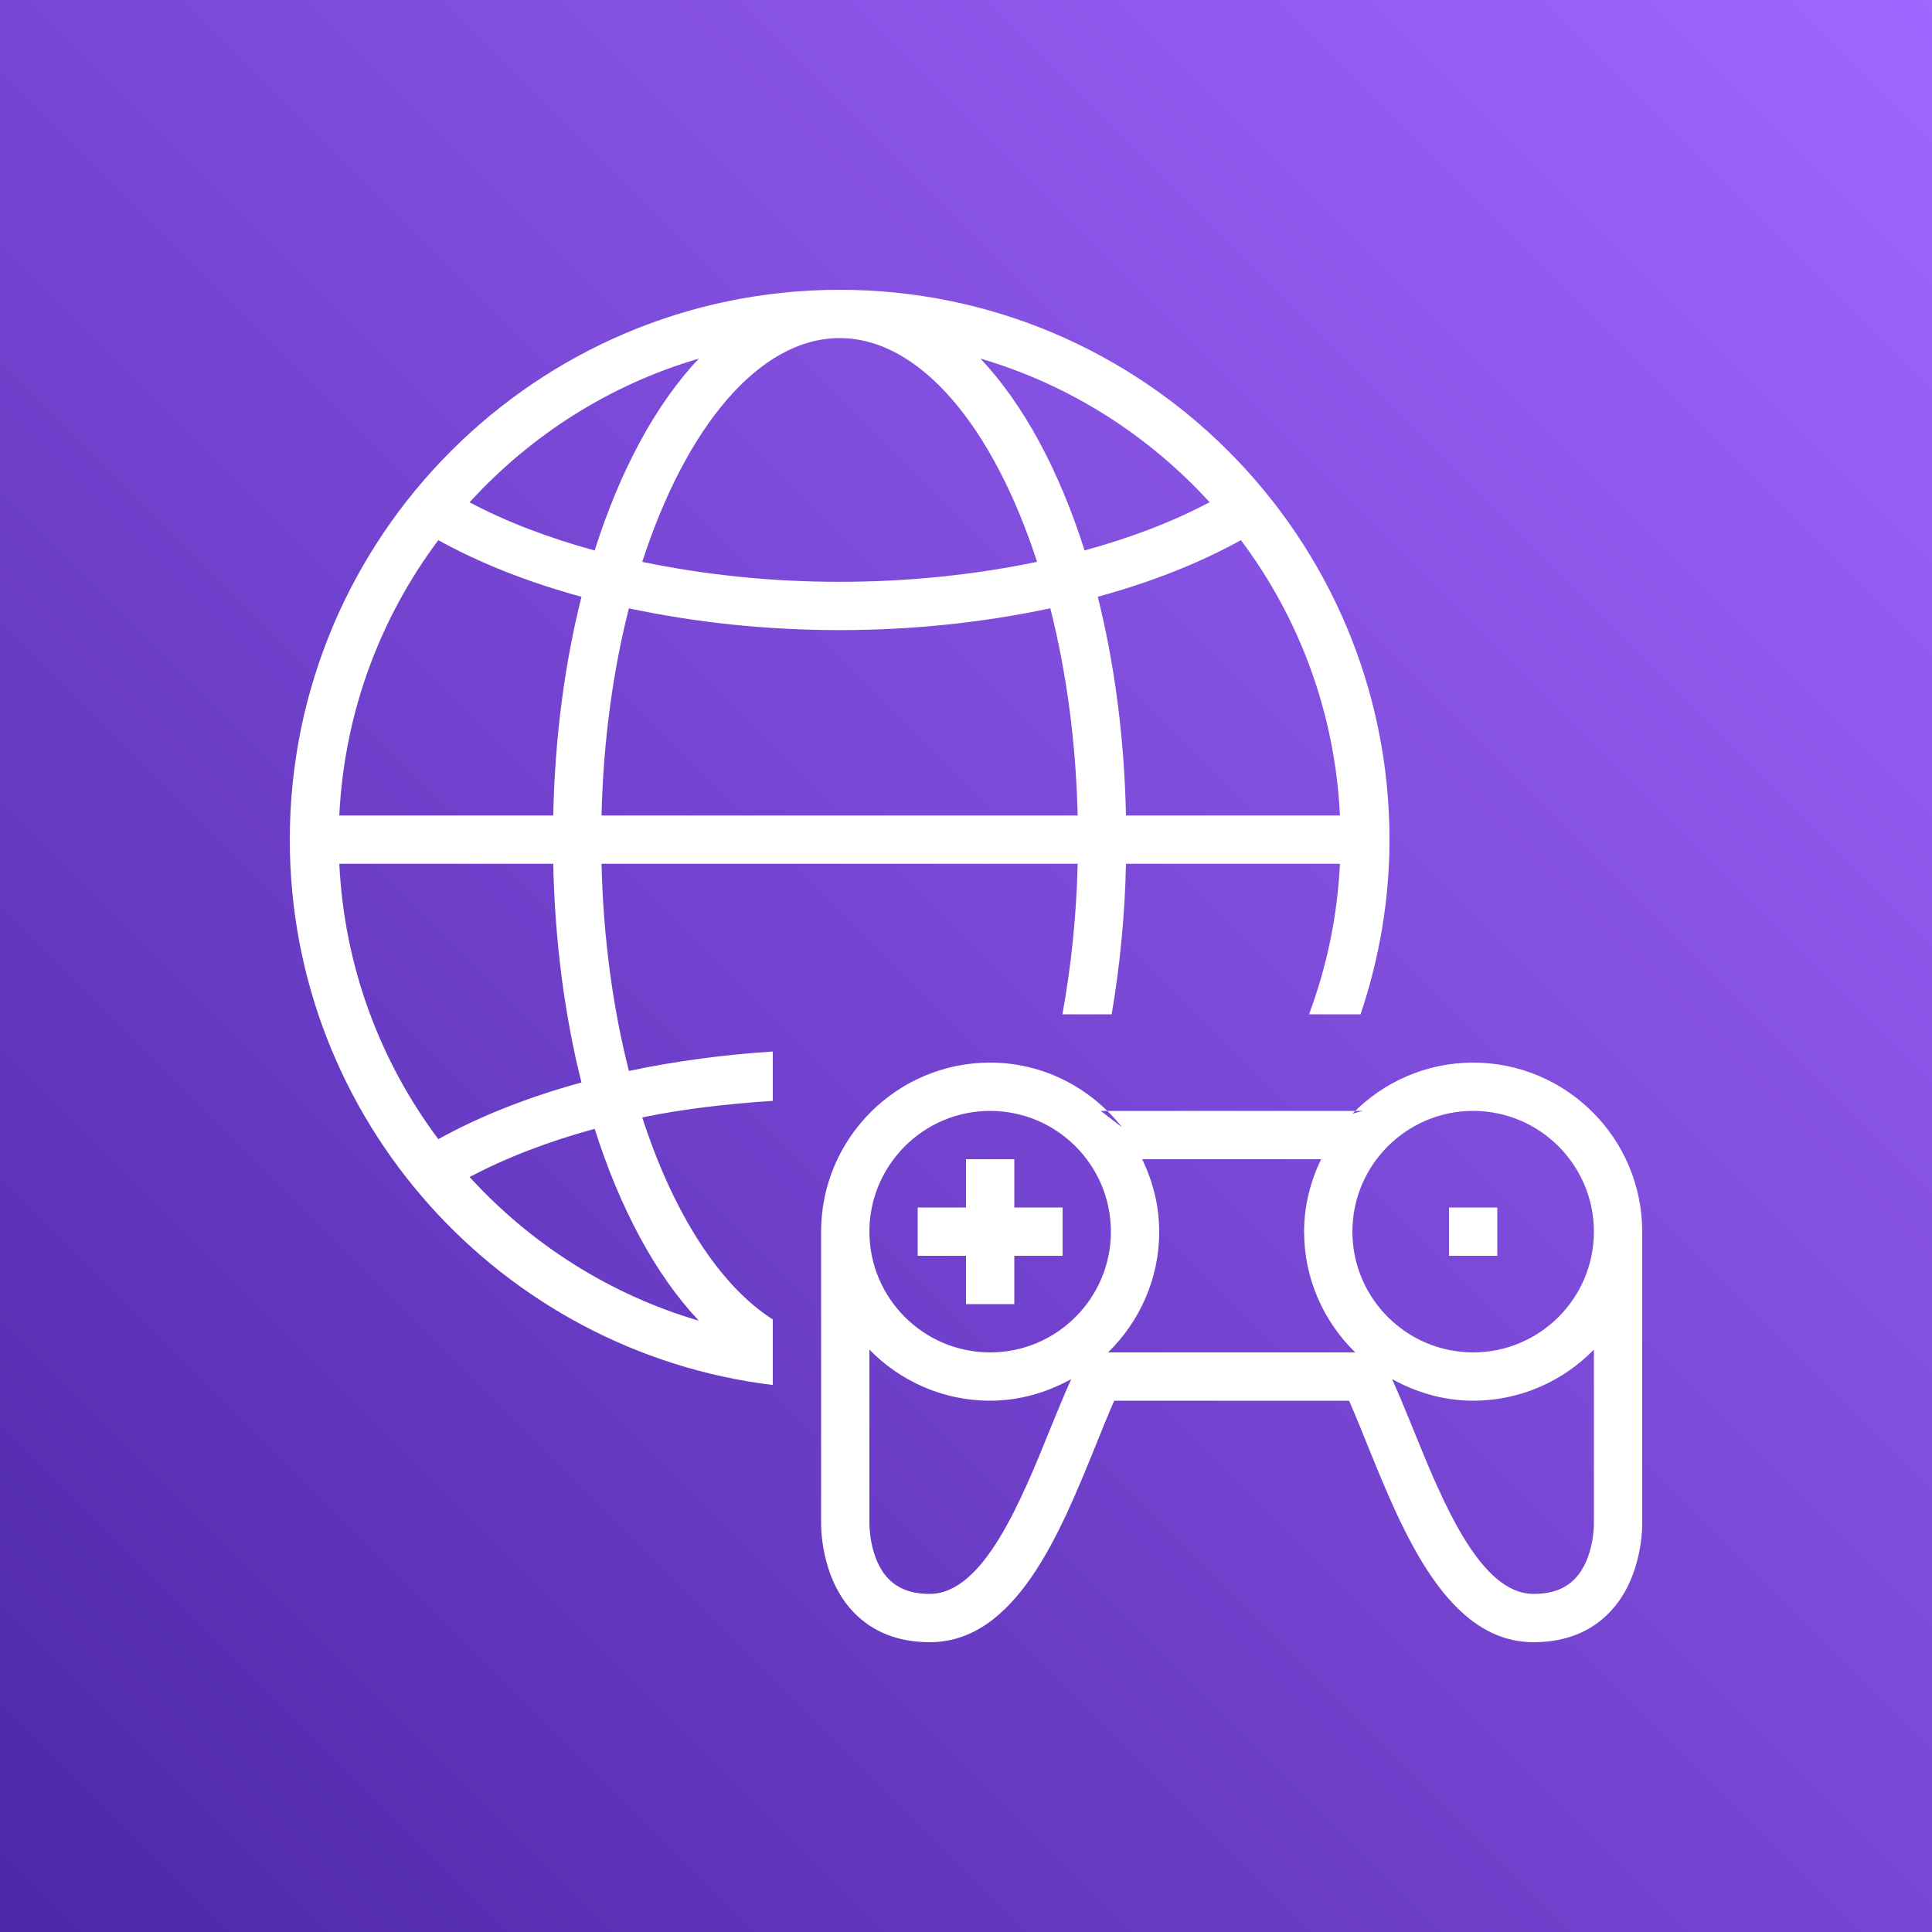
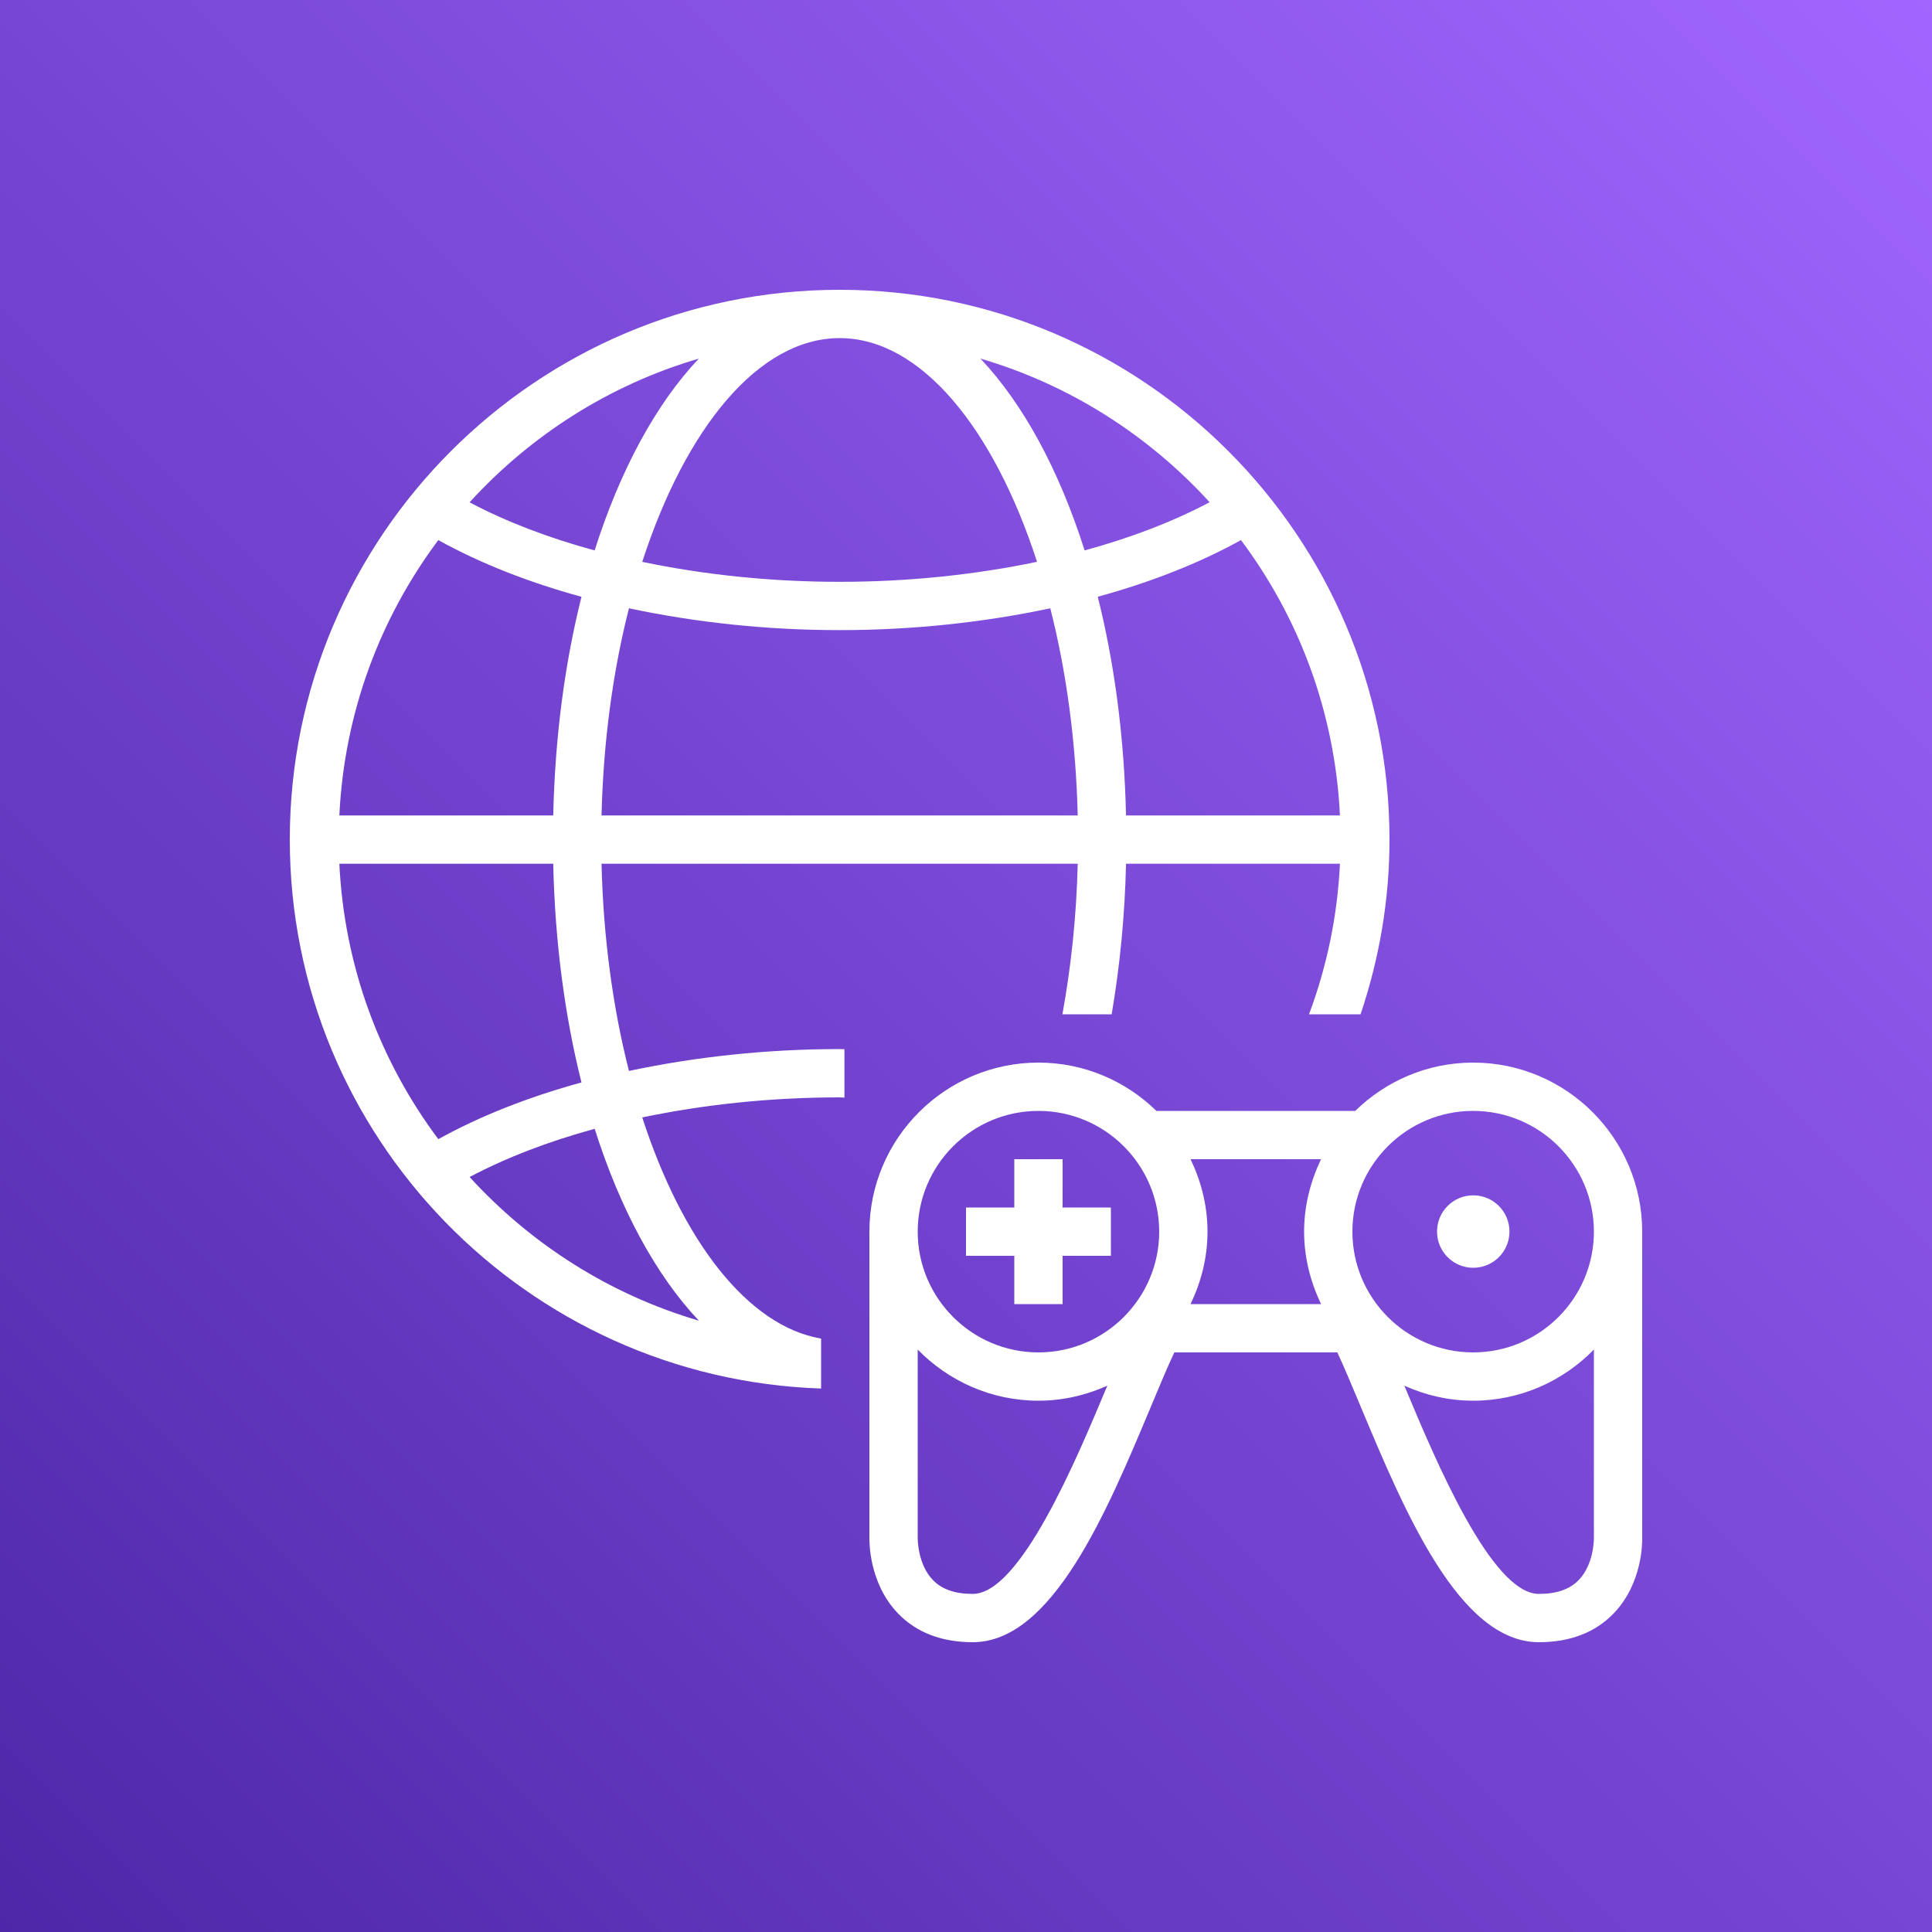
<svg xmlns="http://www.w3.org/2000/svg" width="40px" height="40px" viewBox="0 0 40 40" version="1.1">
  <defs>
    <linearGradient x1="0%" y1="100%" x2="100%" y2="0%" id="linearGradient-1">
      <stop stop-color="#4D27A8" offset="0%" />
      <stop stop-color="#A166FF" offset="100%" />
    </linearGradient>
  </defs>
  <g id="Icon-Architecture/32/Arch_Amazon-GameLift_32" stroke="none" stroke-width="1" fill="none" fill-rule="evenodd">
    <g id="Rectangle" fill="url(#linearGradient-1)">
      <rect x="0" y="0" width="40" height="40" />
    </g>
    <g id="Icon-Service/32/Amazon-GameLift_32" transform="translate(4, 4)" fill="#FFFFFF">
-       <path d="M26,22 L27,22 L27,21 L26,21 L26,22 Z M16,22 L15,22 L15,21 L16,21 L16,20 L17,20 L17,21 L18,21 L18,22 L17,22 L17,23 L16,23 L16,22 Z M28.604,28.69 C28.4,28.898 28.122,29 27.751,29 C26.64,29 25.865,27.089 25.244,25.554 C25.1,25.199 24.961,24.865 24.822,24.553 C25.323,24.829 25.889,25 26.5,25 C27.479,25 28.364,24.593 29,23.942 L29,27.539 C29,27.546 29.011,28.27 28.604,28.69 L28.604,28.69 Z M18.941,24 C19.593,23.364 20,22.479 20,21.5 C20,20.961 19.867,20.457 19.648,20 L23.352,20 C23.133,20.457 23,20.961 23,21.5 C23,22.479 23.407,23.364 24.059,24 L18.941,24 Z M15.249,29 C14.88,29 14.603,28.899 14.4,28.693 C13.989,28.273 14,27.544 14,27.523 L14,23.942 C14.636,24.593 15.521,25 16.5,25 C17.111,25 17.677,24.829 18.178,24.553 C18.039,24.865 17.9,25.199 17.756,25.554 C17.135,27.089 16.36,29 15.249,29 L15.249,29 Z M16.5,19 C17.879,19 19,20.122 19,21.5 C19,22.878 17.879,24 16.5,24 C15.121,24 14,22.878 14,21.5 C14,20.122 15.121,19 16.5,19 L16.5,19 Z M26.5,19 C27.879,19 29,20.122 29,21.5 C29,22.878 27.879,24 26.5,24 C25.121,24 24,22.878 24,21.5 C24,20.122 25.121,19 26.5,19 L26.5,19 Z M30,27.523 L30,22.27 L30,21.5 C30,19.57 28.43,18 26.5,18 C25.521,18 24.636,18.407 24,19.058 L24.218,19 L18.789,19 L19.231,19.339 C18.59,18.53 17.61,18 16.5,18 C14.57,18 13,19.57 13,21.5 L13,22.27 L13,27.508 C12.999,27.555 12.974,28.658 13.679,29.386 C14.074,29.793 14.603,30 15.249,30 C17.034,30 17.948,27.743 18.684,25.929 C18.814,25.604 18.942,25.289 19.069,25 L23.931,25 C24.058,25.289 24.186,25.604 24.316,25.929 C25.052,27.743 25.966,30 27.751,30 C28.397,30 28.926,29.793 29.321,29.386 C30.026,28.658 30.001,27.555 30,27.523 L30,27.523 Z M5.723,20.369 C6.483,19.966 7.356,19.632 8.312,19.371 C8.839,21.031 9.578,22.401 10.469,23.344 C8.62,22.801 6.989,21.756 5.723,20.369 L5.723,20.369 Z M5.075,19.585 C3.872,17.978 3.128,16.016 3.025,13.884 L7.454,13.884 C7.489,15.514 7.694,17.042 8.039,18.412 C6.939,18.712 5.938,19.107 5.075,19.585 L5.075,19.585 Z M5.075,7.183 C5.938,7.662 6.939,8.056 8.039,8.356 C7.694,9.726 7.489,11.254 7.454,12.884 L3.025,12.884 C3.128,10.751 3.872,8.79 5.075,7.183 L5.075,7.183 Z M10.469,3.424 C9.578,4.366 8.838,5.737 8.312,7.397 C7.356,7.136 6.482,6.803 5.722,6.4 C6.988,5.012 8.619,3.966 10.469,3.424 L10.469,3.424 Z M13.384,3 C15.06,3 16.572,4.861 17.471,7.632 C16.195,7.898 14.814,8.046 13.384,8.046 C11.95,8.046 10.57,7.898 9.297,7.633 C10.195,4.861 11.708,3 13.384,3 L13.384,3 Z M21.044,6.398 C20.283,6.801 19.411,7.135 18.455,7.396 C17.929,5.736 17.188,4.366 16.299,3.424 C18.147,3.966 19.777,5.011 21.044,6.398 L21.044,6.398 Z M21.692,7.183 C22.896,8.79 23.64,10.751 23.742,12.884 L19.312,12.884 C19.277,11.254 19.072,9.726 18.728,8.355 C19.828,8.055 20.828,7.661 21.692,7.183 L21.692,7.183 Z M8.454,12.884 C8.49,11.353 8.689,9.896 9.021,8.595 C10.385,8.885 11.858,9.046 13.384,9.046 C14.906,9.046 16.381,8.885 17.745,8.594 C18.076,9.896 18.276,11.353 18.312,12.884 L8.454,12.884 Z M12,23.318 C10.896,22.614 9.937,21.114 9.297,19.135 C10.152,18.957 11.066,18.854 12,18.792 L12,17.771 C10.969,17.837 9.968,17.972 9.021,18.173 C8.689,16.872 8.49,15.415 8.454,13.884 L18.312,13.884 C18.287,14.971 18.175,16.017 17.996,17 L19.016,17 C19.183,16.016 19.289,14.976 19.312,13.884 L23.742,13.884 C23.689,14.976 23.467,16.022 23.102,17 L24.169,17 C24.552,15.862 24.768,14.649 24.768,13.384 C24.768,7.107 19.661,2 13.384,2 C7.106,2 2,7.107 2,13.384 C2,19.191 6.374,23.989 12,24.675 L12,23.318 Z" id="Fill-1" />
+       <path d="M25.752,21.498 C25.752,21.084 26.088,20.748 26.502,20.748 C26.916,20.748 27.252,21.084 27.252,21.498 C27.252,21.912 26.916,22.248 26.502,22.248 C26.088,22.248 25.752,21.912 25.752,21.498 L25.752,21.498 Z M28.683,28.716 C28.496,28.907 28.227,29 27.861,29 C26.879,29 25.72,26.23 25.097,24.741 C25.089,24.723 25.083,24.707 25.075,24.689 C25.511,24.885 25.992,25 26.5,25 C27.48,25 28.364,24.592 29,23.941 L29,27.841 C29,27.846 29.007,28.385 28.683,28.716 L28.683,28.716 Z M16.14,29 C15.774,29 15.504,28.907 15.318,28.716 C14.993,28.385 15,27.846 15,27.827 L15,23.941 C15.636,24.592 16.521,25 17.5,25 C18.009,25 18.489,24.885 18.926,24.689 C18.918,24.707 18.911,24.723 18.904,24.741 C18.281,26.23 17.121,29 16.14,29 L16.14,29 Z M17.5,19 C18.879,19 20,20.121 20,21.5 C20,22.878 18.879,24 17.5,24 C16.121,24 15,22.878 15,21.5 C15,20.121 16.121,19 17.5,19 L17.5,19 Z M23.351,23 L20.649,23 C20.868,22.543 21,22.039 21,21.5 C21,20.961 20.868,20.456 20.649,20 L23.351,20 C23.133,20.456 23,20.961 23,21.5 C23,22.039 23.133,22.543 23.351,23 L23.351,23 Z M26.5,19 C27.879,19 29,20.121 29,21.5 C29,22.878 27.879,24 26.5,24 C25.121,24 24,22.878 24,21.5 C24,20.121 25.121,19 26.5,19 L26.5,19 Z M30,27.827 L30,21.5 C30,19.57 28.43,18 26.5,18 C25.55,18 24.69,18.383 24.059,19 L19.942,19 C19.311,18.383 18.45,18 17.5,18 C15.571,18 14,19.57 14,21.5 L14,27.81 C13.997,27.907 13.986,28.777 14.594,29.406 C14.975,29.8 15.494,30 16.14,30 C17.787,30 18.918,27.298 19.826,25.128 C20.004,24.702 20.166,24.314 20.313,24 L23.688,24 C23.834,24.314 23.996,24.702 24.174,25.128 C25.082,27.298 26.213,30 27.861,30 C28.506,30 29.026,29.8 29.407,29.406 C30.015,28.777 30.003,27.907 30,27.827 L30,27.827 Z M17,22 L16,22 L16,21 L17,21 L17,20 L18,20 L18,21 L19,21 L19,22 L18,22 L18,23 L17,23 L17,22 Z M5.723,20.369 C6.484,19.966 7.356,19.632 8.312,19.371 C8.839,21.031 9.579,22.401 10.469,23.343 C8.62,22.801 6.99,21.756 5.723,20.369 L5.723,20.369 Z M5.075,19.585 C3.873,17.978 3.128,16.016 3.026,13.883 L7.454,13.883 C7.49,15.513 7.695,17.041 8.039,18.411 C6.94,18.712 5.939,19.106 5.075,19.585 L5.075,19.585 Z M5.075,7.182 C5.939,7.661 6.939,8.055 8.039,8.356 C7.695,9.726 7.49,11.254 7.454,12.883 L3.026,12.883 C3.128,10.751 3.872,8.789 5.075,7.182 L5.075,7.182 Z M10.469,3.424 C9.578,4.366 8.839,5.736 8.311,7.396 C7.356,7.136 6.483,6.803 5.722,6.4 C6.988,5.012 8.62,3.966 10.469,3.424 L10.469,3.424 Z M13.384,3 C15.06,3 16.573,4.861 17.471,7.632 C16.195,7.898 14.815,8.046 13.384,8.046 C11.951,8.046 10.571,7.898 9.297,7.633 C10.195,4.861 11.708,3 13.384,3 L13.384,3 Z M21.044,6.398 C20.284,6.801 19.411,7.135 18.456,7.396 C17.929,5.736 17.189,4.366 16.299,3.424 C18.148,3.966 19.778,5.011 21.044,6.398 L21.044,6.398 Z M21.693,7.182 C22.896,8.789 23.64,10.751 23.742,12.883 L19.313,12.883 C19.277,11.254 19.072,9.725 18.728,8.355 C19.828,8.054 20.829,7.66 21.693,7.182 L21.693,7.182 Z M8.454,12.883 C8.491,11.352 8.69,9.896 9.022,8.594 C10.385,8.884 11.859,9.046 13.384,9.046 C14.907,9.046 16.381,8.884 17.745,8.594 C18.077,9.895 18.276,11.352 18.313,12.883 L8.454,12.883 Z M13,23.714 C11.48,23.454 10.126,21.692 9.297,19.135 C10.572,18.869 11.953,18.72 13.384,18.72 C13.418,18.72 13.45,18.725 13.483,18.725 L13.483,17.723 C13.45,17.723 13.417,17.72 13.384,17.72 C11.861,17.72 10.387,17.882 9.022,18.173 C8.69,16.871 8.491,15.415 8.454,13.883 L18.313,13.883 C18.287,14.97 18.175,16.017 17.996,17 L19.016,17 C19.183,16.016 19.289,14.975 19.313,13.883 L23.742,13.883 C23.69,14.976 23.467,16.022 23.102,17 L24.169,17 C24.552,15.862 24.768,14.649 24.768,13.383 C24.768,7.107 19.661,2 13.384,2 C7.107,2 2,7.107 2,13.383 C2,19.531 6.901,24.543 13,24.748 L13,23.714 Z" id="Fill-3" />
    </g>
  </g>
</svg>
